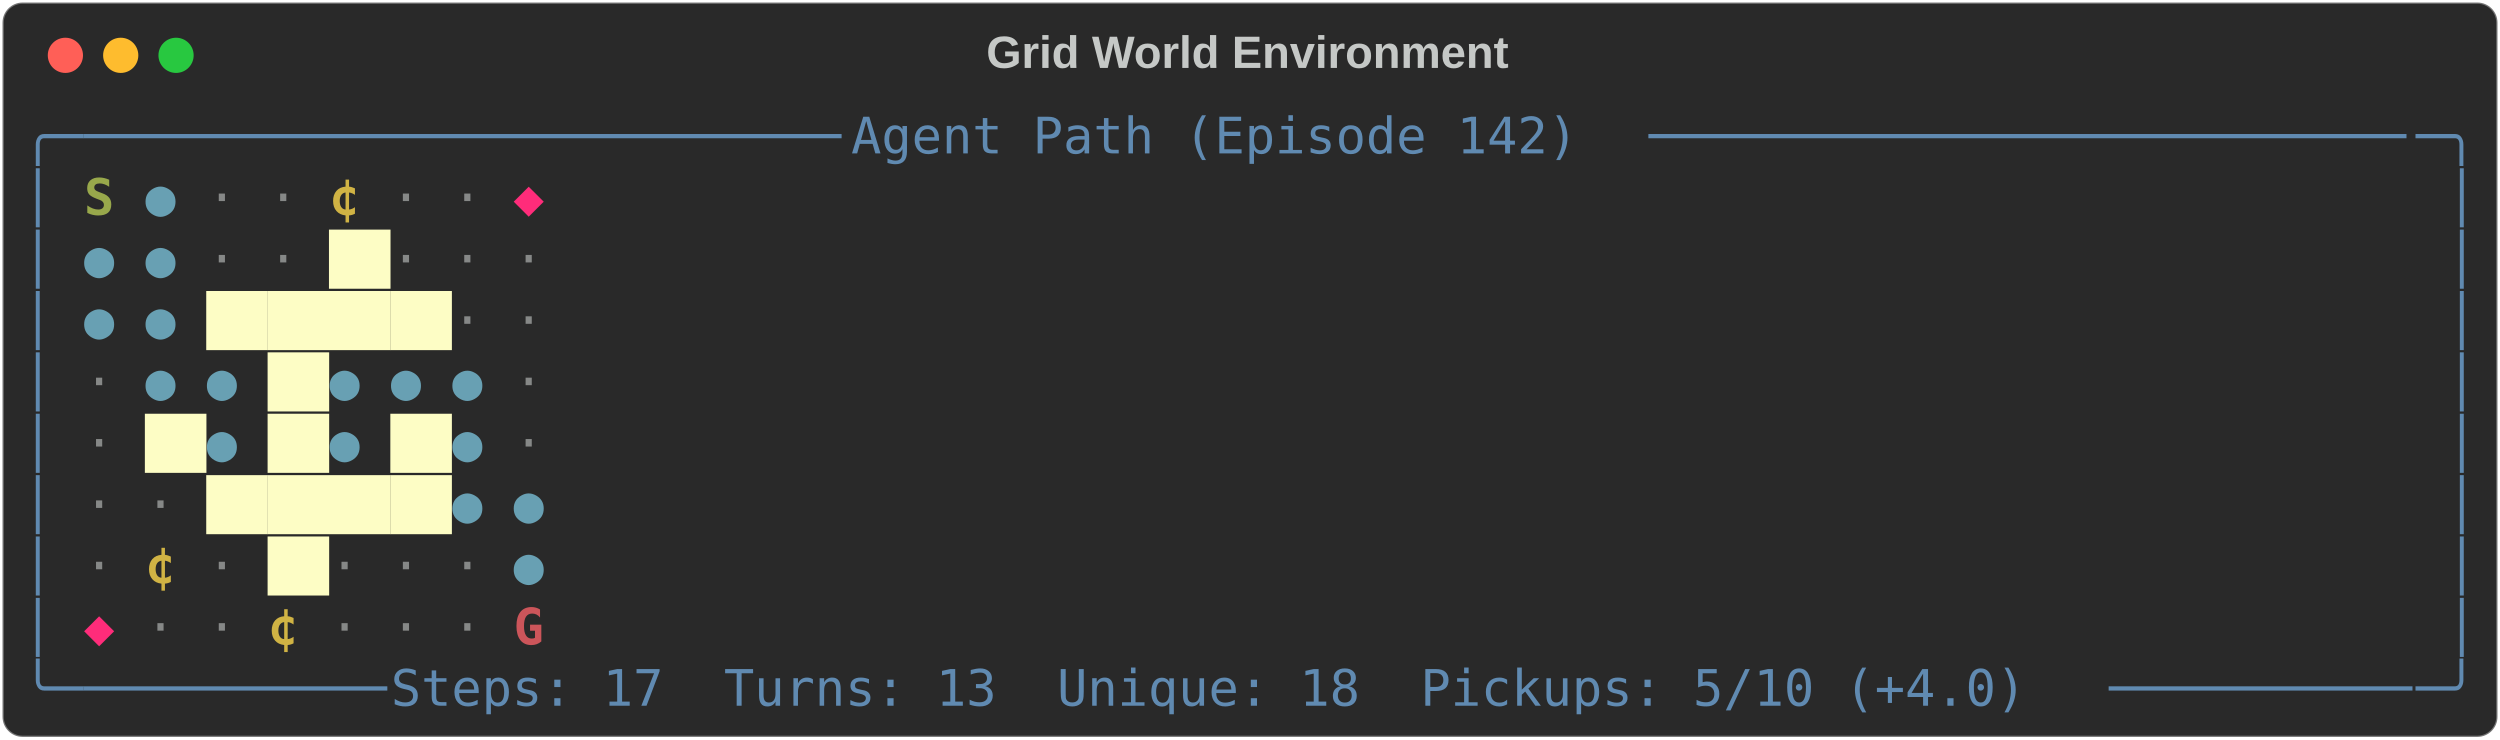
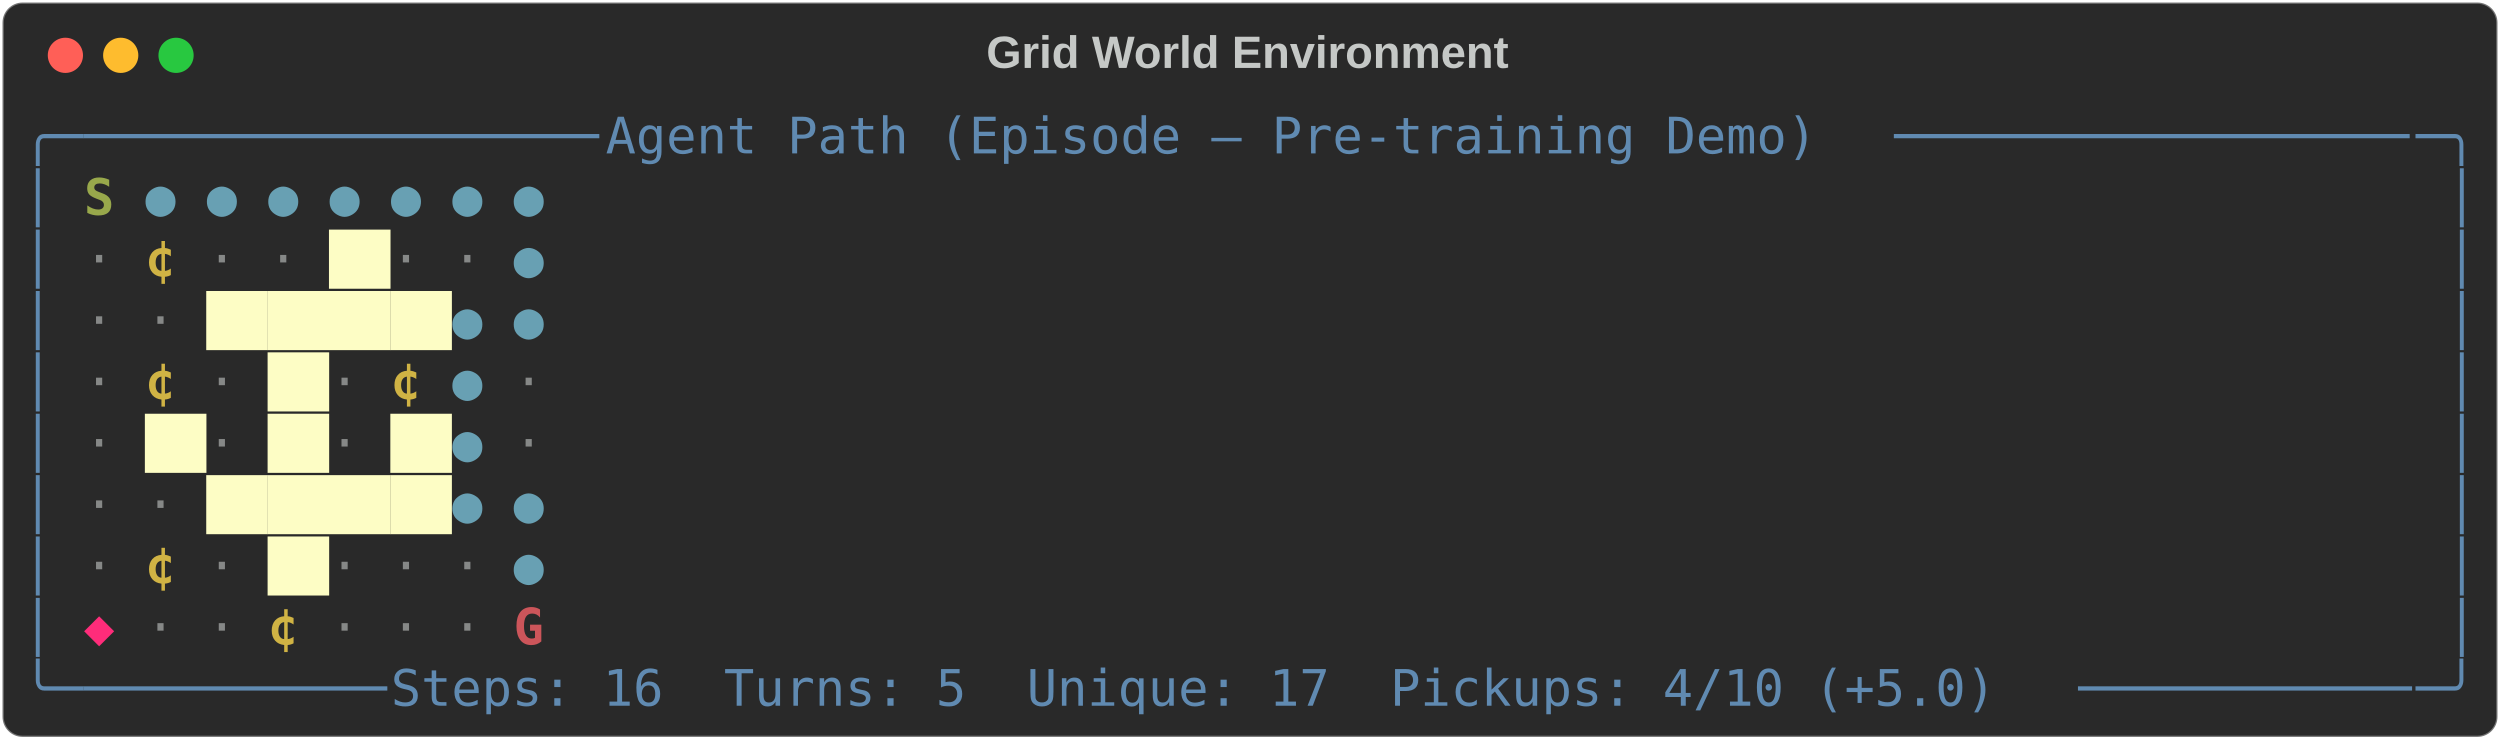
<svg xmlns="http://www.w3.org/2000/svg" class="rich-terminal" viewBox="0 0 994 294.0">
  <style>

    @font-face {
        font-family: "Fira Code";
        src: local("FiraCode-Regular"),
                url("https://cdnjs.cloudflare.com/ajax/libs/firacode/6.2.0/woff2/FiraCode-Regular.woff2") format("woff2"),
                url("https://cdnjs.cloudflare.com/ajax/libs/firacode/6.2.0/woff/FiraCode-Regular.woff") format("woff");
        font-style: normal;
        font-weight: 400;
    }
    @font-face {
        font-family: "Fira Code";
        src: local("FiraCode-Bold"),
                url("https://cdnjs.cloudflare.com/ajax/libs/firacode/6.2.0/woff2/FiraCode-Bold.woff2") format("woff2"),
                url("https://cdnjs.cloudflare.com/ajax/libs/firacode/6.2.0/woff/FiraCode-Bold.woff") format("woff");
        font-style: bold;
        font-weight: 700;
    }

-     .terminal-3403904845-matrix {
+     .terminal-2834128356-matrix {
        font-family: Fira Code, monospace;
        font-size: 20px;
        line-height: 24.4px;
        font-variant-east-asian: full-width;
    }

-     .terminal-3403904845-title {
+     .terminal-2834128356-title {
        font-size: 18px;
        font-weight: bold;
        font-family: arial;
    }

-     .terminal-3403904845-r1 { fill: #608ab1 }
- .terminal-3403904845-r2 { fill: #c5c8c6 }
- .terminal-3403904845-r3 { fill: #98a84b;font-weight: bold }
- .terminal-3403904845-r4 { fill: #68a0b3;font-weight: bold }
- .terminal-3403904845-r5 { fill: #868887 }
- .terminal-3403904845-r6 { fill: #d0b344;font-weight: bold }
- .terminal-3403904845-r7 { fill: #ff2c7a;font-weight: bold }
- .terminal-3403904845-r8 { fill: #fdfdc5 }
- .terminal-3403904845-r9 { fill: #cc555a;font-weight: bold }
+     .terminal-2834128356-r1 { fill: #608ab1 }
+ .terminal-2834128356-r2 { fill: #c5c8c6 }
+ .terminal-2834128356-r3 { fill: #98a84b;font-weight: bold }
+ .terminal-2834128356-r4 { fill: #68a0b3;font-weight: bold }
+ .terminal-2834128356-r5 { fill: #868887 }
+ .terminal-2834128356-r6 { fill: #d0b344;font-weight: bold }
+ .terminal-2834128356-r7 { fill: #fdfdc5 }
+ .terminal-2834128356-r8 { fill: #ff2c7a;font-weight: bold }
+ .terminal-2834128356-r9 { fill: #cc555a;font-weight: bold }
    </style>
  <defs>
-     <clipPath id="terminal-3403904845-clip-terminal">
+     <clipPath id="terminal-2834128356-clip-terminal">
      <rect x="0" y="0" width="975.0" height="243.0" />
    </clipPath>
-     <clipPath id="terminal-3403904845-line-0">
+     <clipPath id="terminal-2834128356-line-0">
      <rect x="0" y="1.5" width="976" height="24.65" />
    </clipPath>
-     <clipPath id="terminal-3403904845-line-1">
+     <clipPath id="terminal-2834128356-line-1">
      <rect x="0" y="25.9" width="976" height="24.65" />
    </clipPath>
-     <clipPath id="terminal-3403904845-line-2">
+     <clipPath id="terminal-2834128356-line-2">
      <rect x="0" y="50.3" width="976" height="24.65" />
    </clipPath>
-     <clipPath id="terminal-3403904845-line-3">
+     <clipPath id="terminal-2834128356-line-3">
      <rect x="0" y="74.7" width="976" height="24.65" />
    </clipPath>
-     <clipPath id="terminal-3403904845-line-4">
+     <clipPath id="terminal-2834128356-line-4">
      <rect x="0" y="99.1" width="976" height="24.65" />
    </clipPath>
-     <clipPath id="terminal-3403904845-line-5">
+     <clipPath id="terminal-2834128356-line-5">
      <rect x="0" y="123.5" width="976" height="24.65" />
    </clipPath>
-     <clipPath id="terminal-3403904845-line-6">
+     <clipPath id="terminal-2834128356-line-6">
      <rect x="0" y="147.9" width="976" height="24.65" />
    </clipPath>
-     <clipPath id="terminal-3403904845-line-7">
+     <clipPath id="terminal-2834128356-line-7">
      <rect x="0" y="172.3" width="976" height="24.65" />
    </clipPath>
-     <clipPath id="terminal-3403904845-line-8">
+     <clipPath id="terminal-2834128356-line-8">
      <rect x="0" y="196.7" width="976" height="24.65" />
    </clipPath>
  </defs>
  <rect fill="#292929" stroke="rgba(255,255,255,0.35)" stroke-width="1" x="1" y="1" width="992" height="292" rx="8" />
-   <text class="terminal-3403904845-title" fill="#c5c8c6" text-anchor="middle" x="496" y="27">Grid World Environment</text>
+   <text class="terminal-2834128356-title" fill="#c5c8c6" text-anchor="middle" x="496" y="27">Grid World Environment</text>
  <g transform="translate(26,22)">
    <circle cx="0" cy="0" r="7" fill="#ff5f57" />
    <circle cx="22" cy="0" r="7" fill="#febc2e" />
    <circle cx="44" cy="0" r="7" fill="#28c840" />
  </g>
-   <g transform="translate(9, 41)" clip-path="url(#terminal-3403904845-clip-terminal)">
-     <g class="terminal-3403904845-matrix">
-       <text class="terminal-3403904845-r1" x="0" y="20" textLength="24.4" clip-path="url(#terminal-3403904845-line-0)">╭─</text>
-       <text class="terminal-3403904845-r1" x="24.4" y="20" textLength="305" clip-path="url(#terminal-3403904845-line-0)">─────────────────────────</text>
-       <text class="terminal-3403904845-r1" x="329.4" y="20" textLength="317.2" clip-path="url(#terminal-3403904845-line-0)"> Agent Path (Episode 142) </text>
-       <text class="terminal-3403904845-r1" x="646.6" y="20" textLength="305" clip-path="url(#terminal-3403904845-line-0)">─────────────────────────</text>
-       <text class="terminal-3403904845-r1" x="951.6" y="20" textLength="24.4" clip-path="url(#terminal-3403904845-line-0)">─╮</text>
-       <text class="terminal-3403904845-r2" x="976" y="20" textLength="12.2" clip-path="url(#terminal-3403904845-line-0)">
+   <g transform="translate(9, 41)" clip-path="url(#terminal-2834128356-clip-terminal)">
+     <g class="terminal-2834128356-matrix">
+       <text class="terminal-2834128356-r1" x="0" y="20" textLength="24.4" clip-path="url(#terminal-2834128356-line-0)">╭─</text>
+       <text class="terminal-2834128356-r1" x="24.4" y="20" textLength="207.4" clip-path="url(#terminal-2834128356-line-0)">─────────────────</text>
+       <text class="terminal-2834128356-r1" x="231.8" y="20" textLength="512.4" clip-path="url(#terminal-2834128356-line-0)"> Agent Path (Episode — Pre-training Demo) </text>
+       <text class="terminal-2834128356-r1" x="744.2" y="20" textLength="207.4" clip-path="url(#terminal-2834128356-line-0)">─────────────────</text>
+       <text class="terminal-2834128356-r1" x="951.6" y="20" textLength="24.4" clip-path="url(#terminal-2834128356-line-0)">─╮</text>
+       <text class="terminal-2834128356-r2" x="976" y="20" textLength="12.2" clip-path="url(#terminal-2834128356-line-0)">
</text>
-       <text class="terminal-3403904845-r1" x="0" y="44.4" textLength="12.2" clip-path="url(#terminal-3403904845-line-1)">│</text>
-       <text class="terminal-3403904845-r3" x="24.4" y="44.4" textLength="24.4" clip-path="url(#terminal-3403904845-line-1)">S </text>
-       <text class="terminal-3403904845-r4" x="48.8" y="44.4" textLength="24.4" clip-path="url(#terminal-3403904845-line-1)">● </text>
-       <text class="terminal-3403904845-r5" x="73.2" y="44.4" textLength="24.4" clip-path="url(#terminal-3403904845-line-1)">· </text>
-       <text class="terminal-3403904845-r5" x="97.6" y="44.4" textLength="24.4" clip-path="url(#terminal-3403904845-line-1)">· </text>
-       <text class="terminal-3403904845-r6" x="122" y="44.4" textLength="24.4" clip-path="url(#terminal-3403904845-line-1)">¢ </text>
-       <text class="terminal-3403904845-r5" x="146.4" y="44.4" textLength="24.4" clip-path="url(#terminal-3403904845-line-1)">· </text>
-       <text class="terminal-3403904845-r5" x="170.8" y="44.4" textLength="24.4" clip-path="url(#terminal-3403904845-line-1)">· </text>
-       <text class="terminal-3403904845-r7" x="195.2" y="44.4" textLength="24.4" clip-path="url(#terminal-3403904845-line-1)">◆ </text>
-       <text class="terminal-3403904845-r1" x="963.8" y="44.4" textLength="12.2" clip-path="url(#terminal-3403904845-line-1)">│</text>
-       <text class="terminal-3403904845-r2" x="976" y="44.4" textLength="12.2" clip-path="url(#terminal-3403904845-line-1)">
+       <text class="terminal-2834128356-r1" x="0" y="44.4" textLength="12.2" clip-path="url(#terminal-2834128356-line-1)">│</text>
+       <text class="terminal-2834128356-r3" x="24.4" y="44.4" textLength="24.4" clip-path="url(#terminal-2834128356-line-1)">S </text>
+       <text class="terminal-2834128356-r4" x="48.8" y="44.4" textLength="24.4" clip-path="url(#terminal-2834128356-line-1)">● </text>
+       <text class="terminal-2834128356-r4" x="73.2" y="44.4" textLength="24.4" clip-path="url(#terminal-2834128356-line-1)">● </text>
+       <text class="terminal-2834128356-r4" x="97.6" y="44.4" textLength="24.4" clip-path="url(#terminal-2834128356-line-1)">● </text>
+       <text class="terminal-2834128356-r4" x="122" y="44.4" textLength="24.4" clip-path="url(#terminal-2834128356-line-1)">● </text>
+       <text class="terminal-2834128356-r4" x="146.4" y="44.4" textLength="24.4" clip-path="url(#terminal-2834128356-line-1)">● </text>
+       <text class="terminal-2834128356-r4" x="170.8" y="44.4" textLength="24.4" clip-path="url(#terminal-2834128356-line-1)">● </text>
+       <text class="terminal-2834128356-r4" x="195.2" y="44.4" textLength="24.4" clip-path="url(#terminal-2834128356-line-1)">● </text>
+       <text class="terminal-2834128356-r1" x="963.8" y="44.4" textLength="12.2" clip-path="url(#terminal-2834128356-line-1)">│</text>
+       <text class="terminal-2834128356-r2" x="976" y="44.4" textLength="12.2" clip-path="url(#terminal-2834128356-line-1)">
</text>
-       <text class="terminal-3403904845-r1" x="0" y="68.8" textLength="12.2" clip-path="url(#terminal-3403904845-line-2)">│</text>
-       <text class="terminal-3403904845-r4" x="24.4" y="68.8" textLength="24.4" clip-path="url(#terminal-3403904845-line-2)">● </text>
-       <text class="terminal-3403904845-r4" x="48.8" y="68.8" textLength="24.4" clip-path="url(#terminal-3403904845-line-2)">● </text>
-       <text class="terminal-3403904845-r5" x="73.2" y="68.8" textLength="24.4" clip-path="url(#terminal-3403904845-line-2)">· </text>
-       <text class="terminal-3403904845-r5" x="97.6" y="68.8" textLength="24.4" clip-path="url(#terminal-3403904845-line-2)">· </text>
-       <text class="terminal-3403904845-r8" x="122" y="68.8" textLength="24.4" clip-path="url(#terminal-3403904845-line-2)">██</text>
-       <text class="terminal-3403904845-r5" x="146.4" y="68.8" textLength="24.4" clip-path="url(#terminal-3403904845-line-2)">· </text>
-       <text class="terminal-3403904845-r5" x="170.8" y="68.8" textLength="24.4" clip-path="url(#terminal-3403904845-line-2)">· </text>
-       <text class="terminal-3403904845-r5" x="195.2" y="68.8" textLength="24.4" clip-path="url(#terminal-3403904845-line-2)">· </text>
-       <text class="terminal-3403904845-r1" x="963.8" y="68.8" textLength="12.2" clip-path="url(#terminal-3403904845-line-2)">│</text>
-       <text class="terminal-3403904845-r2" x="976" y="68.8" textLength="12.2" clip-path="url(#terminal-3403904845-line-2)">
+       <text class="terminal-2834128356-r1" x="0" y="68.8" textLength="12.2" clip-path="url(#terminal-2834128356-line-2)">│</text>
+       <text class="terminal-2834128356-r5" x="24.4" y="68.8" textLength="24.4" clip-path="url(#terminal-2834128356-line-2)">· </text>
+       <text class="terminal-2834128356-r6" x="48.8" y="68.8" textLength="24.4" clip-path="url(#terminal-2834128356-line-2)">¢ </text>
+       <text class="terminal-2834128356-r5" x="73.2" y="68.8" textLength="24.4" clip-path="url(#terminal-2834128356-line-2)">· </text>
+       <text class="terminal-2834128356-r5" x="97.6" y="68.8" textLength="24.4" clip-path="url(#terminal-2834128356-line-2)">· </text>
+       <text class="terminal-2834128356-r7" x="122" y="68.8" textLength="24.4" clip-path="url(#terminal-2834128356-line-2)">██</text>
+       <text class="terminal-2834128356-r5" x="146.4" y="68.8" textLength="24.4" clip-path="url(#terminal-2834128356-line-2)">· </text>
+       <text class="terminal-2834128356-r5" x="170.8" y="68.8" textLength="24.4" clip-path="url(#terminal-2834128356-line-2)">· </text>
+       <text class="terminal-2834128356-r4" x="195.2" y="68.8" textLength="24.4" clip-path="url(#terminal-2834128356-line-2)">● </text>
+       <text class="terminal-2834128356-r1" x="963.8" y="68.8" textLength="12.2" clip-path="url(#terminal-2834128356-line-2)">│</text>
+       <text class="terminal-2834128356-r2" x="976" y="68.8" textLength="12.2" clip-path="url(#terminal-2834128356-line-2)">
</text>
-       <text class="terminal-3403904845-r1" x="0" y="93.2" textLength="12.2" clip-path="url(#terminal-3403904845-line-3)">│</text>
-       <text class="terminal-3403904845-r4" x="24.4" y="93.2" textLength="24.4" clip-path="url(#terminal-3403904845-line-3)">● </text>
-       <text class="terminal-3403904845-r4" x="48.8" y="93.2" textLength="24.4" clip-path="url(#terminal-3403904845-line-3)">● </text>
-       <text class="terminal-3403904845-r8" x="73.2" y="93.2" textLength="24.4" clip-path="url(#terminal-3403904845-line-3)">██</text>
-       <text class="terminal-3403904845-r8" x="97.6" y="93.2" textLength="24.4" clip-path="url(#terminal-3403904845-line-3)">██</text>
-       <text class="terminal-3403904845-r8" x="122" y="93.2" textLength="24.4" clip-path="url(#terminal-3403904845-line-3)">██</text>
-       <text class="terminal-3403904845-r8" x="146.4" y="93.2" textLength="24.4" clip-path="url(#terminal-3403904845-line-3)">██</text>
-       <text class="terminal-3403904845-r5" x="170.8" y="93.2" textLength="24.4" clip-path="url(#terminal-3403904845-line-3)">· </text>
-       <text class="terminal-3403904845-r5" x="195.2" y="93.2" textLength="24.4" clip-path="url(#terminal-3403904845-line-3)">· </text>
-       <text class="terminal-3403904845-r1" x="963.8" y="93.2" textLength="12.2" clip-path="url(#terminal-3403904845-line-3)">│</text>
-       <text class="terminal-3403904845-r2" x="976" y="93.2" textLength="12.2" clip-path="url(#terminal-3403904845-line-3)">
+       <text class="terminal-2834128356-r1" x="0" y="93.2" textLength="12.2" clip-path="url(#terminal-2834128356-line-3)">│</text>
+       <text class="terminal-2834128356-r5" x="24.4" y="93.2" textLength="24.4" clip-path="url(#terminal-2834128356-line-3)">· </text>
+       <text class="terminal-2834128356-r5" x="48.8" y="93.2" textLength="24.4" clip-path="url(#terminal-2834128356-line-3)">· </text>
+       <text class="terminal-2834128356-r7" x="73.2" y="93.2" textLength="24.4" clip-path="url(#terminal-2834128356-line-3)">██</text>
+       <text class="terminal-2834128356-r7" x="97.6" y="93.2" textLength="24.4" clip-path="url(#terminal-2834128356-line-3)">██</text>
+       <text class="terminal-2834128356-r7" x="122" y="93.2" textLength="24.4" clip-path="url(#terminal-2834128356-line-3)">██</text>
+       <text class="terminal-2834128356-r7" x="146.4" y="93.2" textLength="24.4" clip-path="url(#terminal-2834128356-line-3)">██</text>
+       <text class="terminal-2834128356-r4" x="170.8" y="93.2" textLength="24.4" clip-path="url(#terminal-2834128356-line-3)">● </text>
+       <text class="terminal-2834128356-r4" x="195.2" y="93.2" textLength="24.4" clip-path="url(#terminal-2834128356-line-3)">● </text>
+       <text class="terminal-2834128356-r1" x="963.8" y="93.2" textLength="12.2" clip-path="url(#terminal-2834128356-line-3)">│</text>
+       <text class="terminal-2834128356-r2" x="976" y="93.2" textLength="12.2" clip-path="url(#terminal-2834128356-line-3)">
</text>
-       <text class="terminal-3403904845-r1" x="0" y="117.6" textLength="12.2" clip-path="url(#terminal-3403904845-line-4)">│</text>
-       <text class="terminal-3403904845-r5" x="24.4" y="117.6" textLength="24.4" clip-path="url(#terminal-3403904845-line-4)">· </text>
-       <text class="terminal-3403904845-r4" x="48.8" y="117.6" textLength="24.4" clip-path="url(#terminal-3403904845-line-4)">● </text>
-       <text class="terminal-3403904845-r4" x="73.2" y="117.6" textLength="24.4" clip-path="url(#terminal-3403904845-line-4)">● </text>
-       <text class="terminal-3403904845-r8" x="97.6" y="117.6" textLength="24.4" clip-path="url(#terminal-3403904845-line-4)">██</text>
-       <text class="terminal-3403904845-r4" x="122" y="117.6" textLength="24.4" clip-path="url(#terminal-3403904845-line-4)">● </text>
-       <text class="terminal-3403904845-r4" x="146.4" y="117.6" textLength="24.4" clip-path="url(#terminal-3403904845-line-4)">● </text>
-       <text class="terminal-3403904845-r4" x="170.8" y="117.6" textLength="24.4" clip-path="url(#terminal-3403904845-line-4)">● </text>
-       <text class="terminal-3403904845-r5" x="195.2" y="117.6" textLength="24.4" clip-path="url(#terminal-3403904845-line-4)">· </text>
-       <text class="terminal-3403904845-r1" x="963.8" y="117.6" textLength="12.2" clip-path="url(#terminal-3403904845-line-4)">│</text>
-       <text class="terminal-3403904845-r2" x="976" y="117.6" textLength="12.2" clip-path="url(#terminal-3403904845-line-4)">
+       <text class="terminal-2834128356-r1" x="0" y="117.6" textLength="12.2" clip-path="url(#terminal-2834128356-line-4)">│</text>
+       <text class="terminal-2834128356-r5" x="24.4" y="117.6" textLength="24.4" clip-path="url(#terminal-2834128356-line-4)">· </text>
+       <text class="terminal-2834128356-r6" x="48.8" y="117.6" textLength="24.4" clip-path="url(#terminal-2834128356-line-4)">¢ </text>
+       <text class="terminal-2834128356-r5" x="73.2" y="117.6" textLength="24.4" clip-path="url(#terminal-2834128356-line-4)">· </text>
+       <text class="terminal-2834128356-r7" x="97.6" y="117.6" textLength="24.4" clip-path="url(#terminal-2834128356-line-4)">██</text>
+       <text class="terminal-2834128356-r5" x="122" y="117.6" textLength="24.4" clip-path="url(#terminal-2834128356-line-4)">· </text>
+       <text class="terminal-2834128356-r6" x="146.4" y="117.6" textLength="24.4" clip-path="url(#terminal-2834128356-line-4)">¢ </text>
+       <text class="terminal-2834128356-r4" x="170.8" y="117.6" textLength="24.4" clip-path="url(#terminal-2834128356-line-4)">● </text>
+       <text class="terminal-2834128356-r5" x="195.2" y="117.6" textLength="24.4" clip-path="url(#terminal-2834128356-line-4)">· </text>
+       <text class="terminal-2834128356-r1" x="963.8" y="117.6" textLength="12.2" clip-path="url(#terminal-2834128356-line-4)">│</text>
+       <text class="terminal-2834128356-r2" x="976" y="117.6" textLength="12.2" clip-path="url(#terminal-2834128356-line-4)">
</text>
-       <text class="terminal-3403904845-r1" x="0" y="142" textLength="12.2" clip-path="url(#terminal-3403904845-line-5)">│</text>
-       <text class="terminal-3403904845-r5" x="24.4" y="142" textLength="24.4" clip-path="url(#terminal-3403904845-line-5)">· </text>
-       <text class="terminal-3403904845-r8" x="48.8" y="142" textLength="24.4" clip-path="url(#terminal-3403904845-line-5)">██</text>
-       <text class="terminal-3403904845-r4" x="73.2" y="142" textLength="24.4" clip-path="url(#terminal-3403904845-line-5)">● </text>
-       <text class="terminal-3403904845-r8" x="97.6" y="142" textLength="24.4" clip-path="url(#terminal-3403904845-line-5)">██</text>
-       <text class="terminal-3403904845-r4" x="122" y="142" textLength="24.4" clip-path="url(#terminal-3403904845-line-5)">● </text>
-       <text class="terminal-3403904845-r8" x="146.4" y="142" textLength="24.4" clip-path="url(#terminal-3403904845-line-5)">██</text>
-       <text class="terminal-3403904845-r4" x="170.8" y="142" textLength="24.4" clip-path="url(#terminal-3403904845-line-5)">● </text>
-       <text class="terminal-3403904845-r5" x="195.2" y="142" textLength="24.4" clip-path="url(#terminal-3403904845-line-5)">· </text>
-       <text class="terminal-3403904845-r1" x="963.8" y="142" textLength="12.2" clip-path="url(#terminal-3403904845-line-5)">│</text>
-       <text class="terminal-3403904845-r2" x="976" y="142" textLength="12.2" clip-path="url(#terminal-3403904845-line-5)">
+       <text class="terminal-2834128356-r1" x="0" y="142" textLength="12.2" clip-path="url(#terminal-2834128356-line-5)">│</text>
+       <text class="terminal-2834128356-r5" x="24.4" y="142" textLength="24.4" clip-path="url(#terminal-2834128356-line-5)">· </text>
+       <text class="terminal-2834128356-r7" x="48.8" y="142" textLength="24.4" clip-path="url(#terminal-2834128356-line-5)">██</text>
+       <text class="terminal-2834128356-r5" x="73.2" y="142" textLength="24.4" clip-path="url(#terminal-2834128356-line-5)">· </text>
+       <text class="terminal-2834128356-r7" x="97.6" y="142" textLength="24.4" clip-path="url(#terminal-2834128356-line-5)">██</text>
+       <text class="terminal-2834128356-r5" x="122" y="142" textLength="24.4" clip-path="url(#terminal-2834128356-line-5)">· </text>
+       <text class="terminal-2834128356-r7" x="146.4" y="142" textLength="24.4" clip-path="url(#terminal-2834128356-line-5)">██</text>
+       <text class="terminal-2834128356-r4" x="170.8" y="142" textLength="24.4" clip-path="url(#terminal-2834128356-line-5)">● </text>
+       <text class="terminal-2834128356-r5" x="195.2" y="142" textLength="24.4" clip-path="url(#terminal-2834128356-line-5)">· </text>
+       <text class="terminal-2834128356-r1" x="963.8" y="142" textLength="12.2" clip-path="url(#terminal-2834128356-line-5)">│</text>
+       <text class="terminal-2834128356-r2" x="976" y="142" textLength="12.2" clip-path="url(#terminal-2834128356-line-5)">
</text>
-       <text class="terminal-3403904845-r1" x="0" y="166.4" textLength="12.2" clip-path="url(#terminal-3403904845-line-6)">│</text>
-       <text class="terminal-3403904845-r5" x="24.4" y="166.4" textLength="24.4" clip-path="url(#terminal-3403904845-line-6)">· </text>
-       <text class="terminal-3403904845-r5" x="48.8" y="166.4" textLength="24.4" clip-path="url(#terminal-3403904845-line-6)">· </text>
-       <text class="terminal-3403904845-r8" x="73.2" y="166.4" textLength="24.4" clip-path="url(#terminal-3403904845-line-6)">██</text>
-       <text class="terminal-3403904845-r8" x="97.6" y="166.4" textLength="24.4" clip-path="url(#terminal-3403904845-line-6)">██</text>
-       <text class="terminal-3403904845-r8" x="122" y="166.4" textLength="24.4" clip-path="url(#terminal-3403904845-line-6)">██</text>
-       <text class="terminal-3403904845-r8" x="146.4" y="166.4" textLength="24.4" clip-path="url(#terminal-3403904845-line-6)">██</text>
-       <text class="terminal-3403904845-r4" x="170.8" y="166.4" textLength="24.4" clip-path="url(#terminal-3403904845-line-6)">● </text>
-       <text class="terminal-3403904845-r4" x="195.2" y="166.4" textLength="24.4" clip-path="url(#terminal-3403904845-line-6)">● </text>
-       <text class="terminal-3403904845-r1" x="963.8" y="166.4" textLength="12.2" clip-path="url(#terminal-3403904845-line-6)">│</text>
-       <text class="terminal-3403904845-r2" x="976" y="166.4" textLength="12.2" clip-path="url(#terminal-3403904845-line-6)">
+       <text class="terminal-2834128356-r1" x="0" y="166.4" textLength="12.2" clip-path="url(#terminal-2834128356-line-6)">│</text>
+       <text class="terminal-2834128356-r5" x="24.4" y="166.4" textLength="24.4" clip-path="url(#terminal-2834128356-line-6)">· </text>
+       <text class="terminal-2834128356-r5" x="48.8" y="166.4" textLength="24.4" clip-path="url(#terminal-2834128356-line-6)">· </text>
+       <text class="terminal-2834128356-r7" x="73.2" y="166.4" textLength="24.4" clip-path="url(#terminal-2834128356-line-6)">██</text>
+       <text class="terminal-2834128356-r7" x="97.6" y="166.4" textLength="24.4" clip-path="url(#terminal-2834128356-line-6)">██</text>
+       <text class="terminal-2834128356-r7" x="122" y="166.4" textLength="24.4" clip-path="url(#terminal-2834128356-line-6)">██</text>
+       <text class="terminal-2834128356-r7" x="146.4" y="166.4" textLength="24.4" clip-path="url(#terminal-2834128356-line-6)">██</text>
+       <text class="terminal-2834128356-r4" x="170.8" y="166.4" textLength="24.4" clip-path="url(#terminal-2834128356-line-6)">● </text>
+       <text class="terminal-2834128356-r4" x="195.2" y="166.4" textLength="24.4" clip-path="url(#terminal-2834128356-line-6)">● </text>
+       <text class="terminal-2834128356-r1" x="963.8" y="166.4" textLength="12.2" clip-path="url(#terminal-2834128356-line-6)">│</text>
+       <text class="terminal-2834128356-r2" x="976" y="166.4" textLength="12.2" clip-path="url(#terminal-2834128356-line-6)">
</text>
-       <text class="terminal-3403904845-r1" x="0" y="190.8" textLength="12.2" clip-path="url(#terminal-3403904845-line-7)">│</text>
-       <text class="terminal-3403904845-r5" x="24.4" y="190.8" textLength="24.4" clip-path="url(#terminal-3403904845-line-7)">· </text>
-       <text class="terminal-3403904845-r6" x="48.8" y="190.8" textLength="24.4" clip-path="url(#terminal-3403904845-line-7)">¢ </text>
-       <text class="terminal-3403904845-r5" x="73.2" y="190.8" textLength="24.4" clip-path="url(#terminal-3403904845-line-7)">· </text>
-       <text class="terminal-3403904845-r8" x="97.6" y="190.8" textLength="24.4" clip-path="url(#terminal-3403904845-line-7)">██</text>
-       <text class="terminal-3403904845-r5" x="122" y="190.8" textLength="24.4" clip-path="url(#terminal-3403904845-line-7)">· </text>
-       <text class="terminal-3403904845-r5" x="146.4" y="190.8" textLength="24.4" clip-path="url(#terminal-3403904845-line-7)">· </text>
-       <text class="terminal-3403904845-r5" x="170.8" y="190.8" textLength="24.4" clip-path="url(#terminal-3403904845-line-7)">· </text>
-       <text class="terminal-3403904845-r4" x="195.2" y="190.8" textLength="24.4" clip-path="url(#terminal-3403904845-line-7)">● </text>
-       <text class="terminal-3403904845-r1" x="963.8" y="190.8" textLength="12.2" clip-path="url(#terminal-3403904845-line-7)">│</text>
-       <text class="terminal-3403904845-r2" x="976" y="190.8" textLength="12.2" clip-path="url(#terminal-3403904845-line-7)">
+       <text class="terminal-2834128356-r1" x="0" y="190.8" textLength="12.2" clip-path="url(#terminal-2834128356-line-7)">│</text>
+       <text class="terminal-2834128356-r5" x="24.4" y="190.8" textLength="24.4" clip-path="url(#terminal-2834128356-line-7)">· </text>
+       <text class="terminal-2834128356-r6" x="48.8" y="190.8" textLength="24.4" clip-path="url(#terminal-2834128356-line-7)">¢ </text>
+       <text class="terminal-2834128356-r5" x="73.2" y="190.8" textLength="24.4" clip-path="url(#terminal-2834128356-line-7)">· </text>
+       <text class="terminal-2834128356-r7" x="97.6" y="190.8" textLength="24.4" clip-path="url(#terminal-2834128356-line-7)">██</text>
+       <text class="terminal-2834128356-r5" x="122" y="190.8" textLength="24.4" clip-path="url(#terminal-2834128356-line-7)">· </text>
+       <text class="terminal-2834128356-r5" x="146.4" y="190.8" textLength="24.4" clip-path="url(#terminal-2834128356-line-7)">· </text>
+       <text class="terminal-2834128356-r5" x="170.8" y="190.8" textLength="24.4" clip-path="url(#terminal-2834128356-line-7)">· </text>
+       <text class="terminal-2834128356-r4" x="195.2" y="190.8" textLength="24.4" clip-path="url(#terminal-2834128356-line-7)">● </text>
+       <text class="terminal-2834128356-r1" x="963.8" y="190.8" textLength="12.2" clip-path="url(#terminal-2834128356-line-7)">│</text>
+       <text class="terminal-2834128356-r2" x="976" y="190.8" textLength="12.2" clip-path="url(#terminal-2834128356-line-7)">
</text>
-       <text class="terminal-3403904845-r1" x="0" y="215.2" textLength="12.2" clip-path="url(#terminal-3403904845-line-8)">│</text>
-       <text class="terminal-3403904845-r7" x="24.4" y="215.2" textLength="24.4" clip-path="url(#terminal-3403904845-line-8)">◆ </text>
-       <text class="terminal-3403904845-r5" x="48.8" y="215.2" textLength="24.4" clip-path="url(#terminal-3403904845-line-8)">· </text>
-       <text class="terminal-3403904845-r5" x="73.2" y="215.2" textLength="24.4" clip-path="url(#terminal-3403904845-line-8)">· </text>
-       <text class="terminal-3403904845-r6" x="97.6" y="215.2" textLength="24.4" clip-path="url(#terminal-3403904845-line-8)">¢ </text>
-       <text class="terminal-3403904845-r5" x="122" y="215.2" textLength="24.4" clip-path="url(#terminal-3403904845-line-8)">· </text>
-       <text class="terminal-3403904845-r5" x="146.4" y="215.2" textLength="24.4" clip-path="url(#terminal-3403904845-line-8)">· </text>
-       <text class="terminal-3403904845-r5" x="170.8" y="215.2" textLength="24.4" clip-path="url(#terminal-3403904845-line-8)">· </text>
-       <text class="terminal-3403904845-r9" x="195.2" y="215.2" textLength="24.4" clip-path="url(#terminal-3403904845-line-8)">G </text>
-       <text class="terminal-3403904845-r1" x="963.8" y="215.2" textLength="12.2" clip-path="url(#terminal-3403904845-line-8)">│</text>
-       <text class="terminal-3403904845-r2" x="976" y="215.2" textLength="12.2" clip-path="url(#terminal-3403904845-line-8)">
+       <text class="terminal-2834128356-r1" x="0" y="215.2" textLength="12.2" clip-path="url(#terminal-2834128356-line-8)">│</text>
+       <text class="terminal-2834128356-r8" x="24.4" y="215.2" textLength="24.4" clip-path="url(#terminal-2834128356-line-8)">◆ </text>
+       <text class="terminal-2834128356-r5" x="48.8" y="215.2" textLength="24.4" clip-path="url(#terminal-2834128356-line-8)">· </text>
+       <text class="terminal-2834128356-r5" x="73.2" y="215.2" textLength="24.4" clip-path="url(#terminal-2834128356-line-8)">· </text>
+       <text class="terminal-2834128356-r6" x="97.6" y="215.2" textLength="24.4" clip-path="url(#terminal-2834128356-line-8)">¢ </text>
+       <text class="terminal-2834128356-r5" x="122" y="215.2" textLength="24.4" clip-path="url(#terminal-2834128356-line-8)">· </text>
+       <text class="terminal-2834128356-r5" x="146.4" y="215.2" textLength="24.4" clip-path="url(#terminal-2834128356-line-8)">· </text>
+       <text class="terminal-2834128356-r5" x="170.8" y="215.2" textLength="24.4" clip-path="url(#terminal-2834128356-line-8)">· </text>
+       <text class="terminal-2834128356-r9" x="195.2" y="215.2" textLength="24.4" clip-path="url(#terminal-2834128356-line-8)">G </text>
+       <text class="terminal-2834128356-r1" x="963.8" y="215.2" textLength="12.2" clip-path="url(#terminal-2834128356-line-8)">│</text>
+       <text class="terminal-2834128356-r2" x="976" y="215.2" textLength="12.2" clip-path="url(#terminal-2834128356-line-8)">
</text>
-       <text class="terminal-3403904845-r1" x="0" y="239.6" textLength="24.4" clip-path="url(#terminal-3403904845-line-9)">╰─</text>
-       <text class="terminal-3403904845-r1" x="24.4" y="239.6" textLength="122" clip-path="url(#terminal-3403904845-line-9)">──────────</text>
-       <text class="terminal-3403904845-r1" x="146.4" y="239.6" textLength="683.2" clip-path="url(#terminal-3403904845-line-9)"> Steps: 17  Turns: 13  Unique: 18  Pickups: 5/10 (+4.0) </text>
-       <text class="terminal-3403904845-r1" x="829.6" y="239.6" textLength="122" clip-path="url(#terminal-3403904845-line-9)">──────────</text>
-       <text class="terminal-3403904845-r1" x="951.6" y="239.6" textLength="24.4" clip-path="url(#terminal-3403904845-line-9)">─╯</text>
-       <text class="terminal-3403904845-r2" x="976" y="239.6" textLength="12.2" clip-path="url(#terminal-3403904845-line-9)">
+       <text class="terminal-2834128356-r1" x="0" y="239.6" textLength="24.4" clip-path="url(#terminal-2834128356-line-9)">╰─</text>
+       <text class="terminal-2834128356-r1" x="24.4" y="239.6" textLength="122" clip-path="url(#terminal-2834128356-line-9)">──────────</text>
+       <text class="terminal-2834128356-r1" x="146.4" y="239.6" textLength="671" clip-path="url(#terminal-2834128356-line-9)"> Steps: 16  Turns: 5  Unique: 17  Pickups: 4/10 (+5.0) </text>
+       <text class="terminal-2834128356-r1" x="817.4" y="239.6" textLength="134.2" clip-path="url(#terminal-2834128356-line-9)">───────────</text>
+       <text class="terminal-2834128356-r1" x="951.6" y="239.6" textLength="24.4" clip-path="url(#terminal-2834128356-line-9)">─╯</text>
+       <text class="terminal-2834128356-r2" x="976" y="239.6" textLength="12.2" clip-path="url(#terminal-2834128356-line-9)">
</text>
    </g>
  </g>
</svg>
